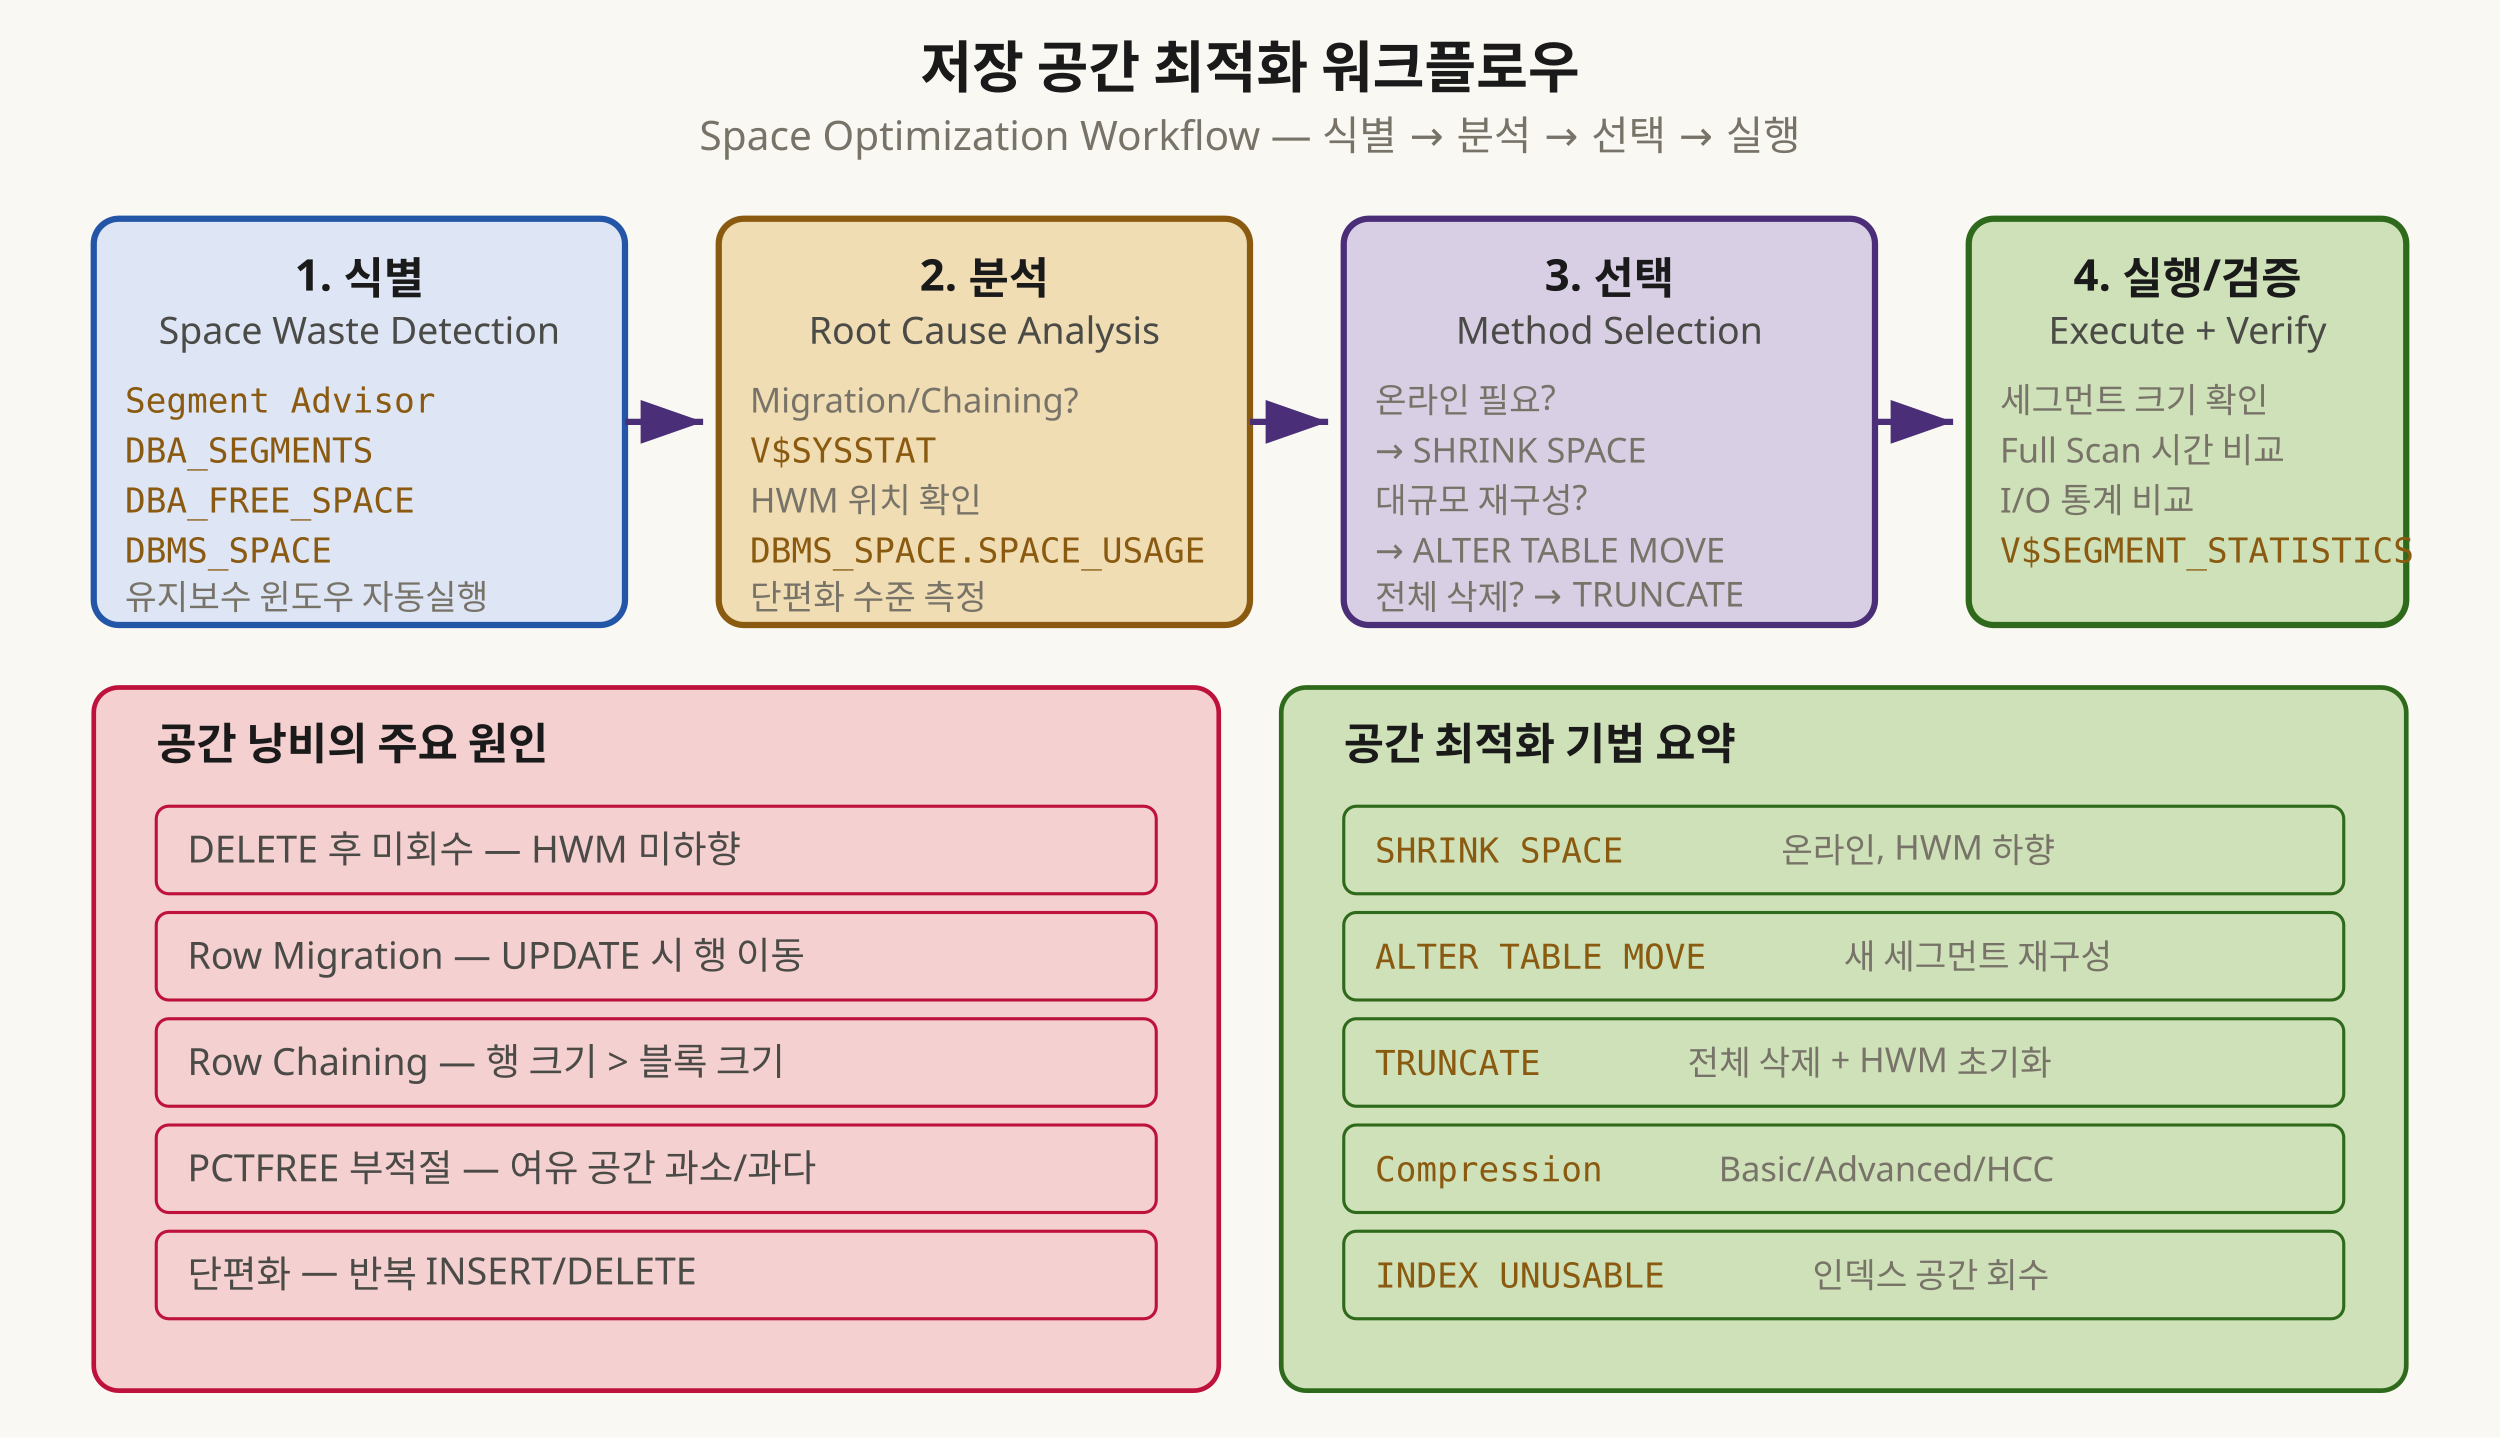
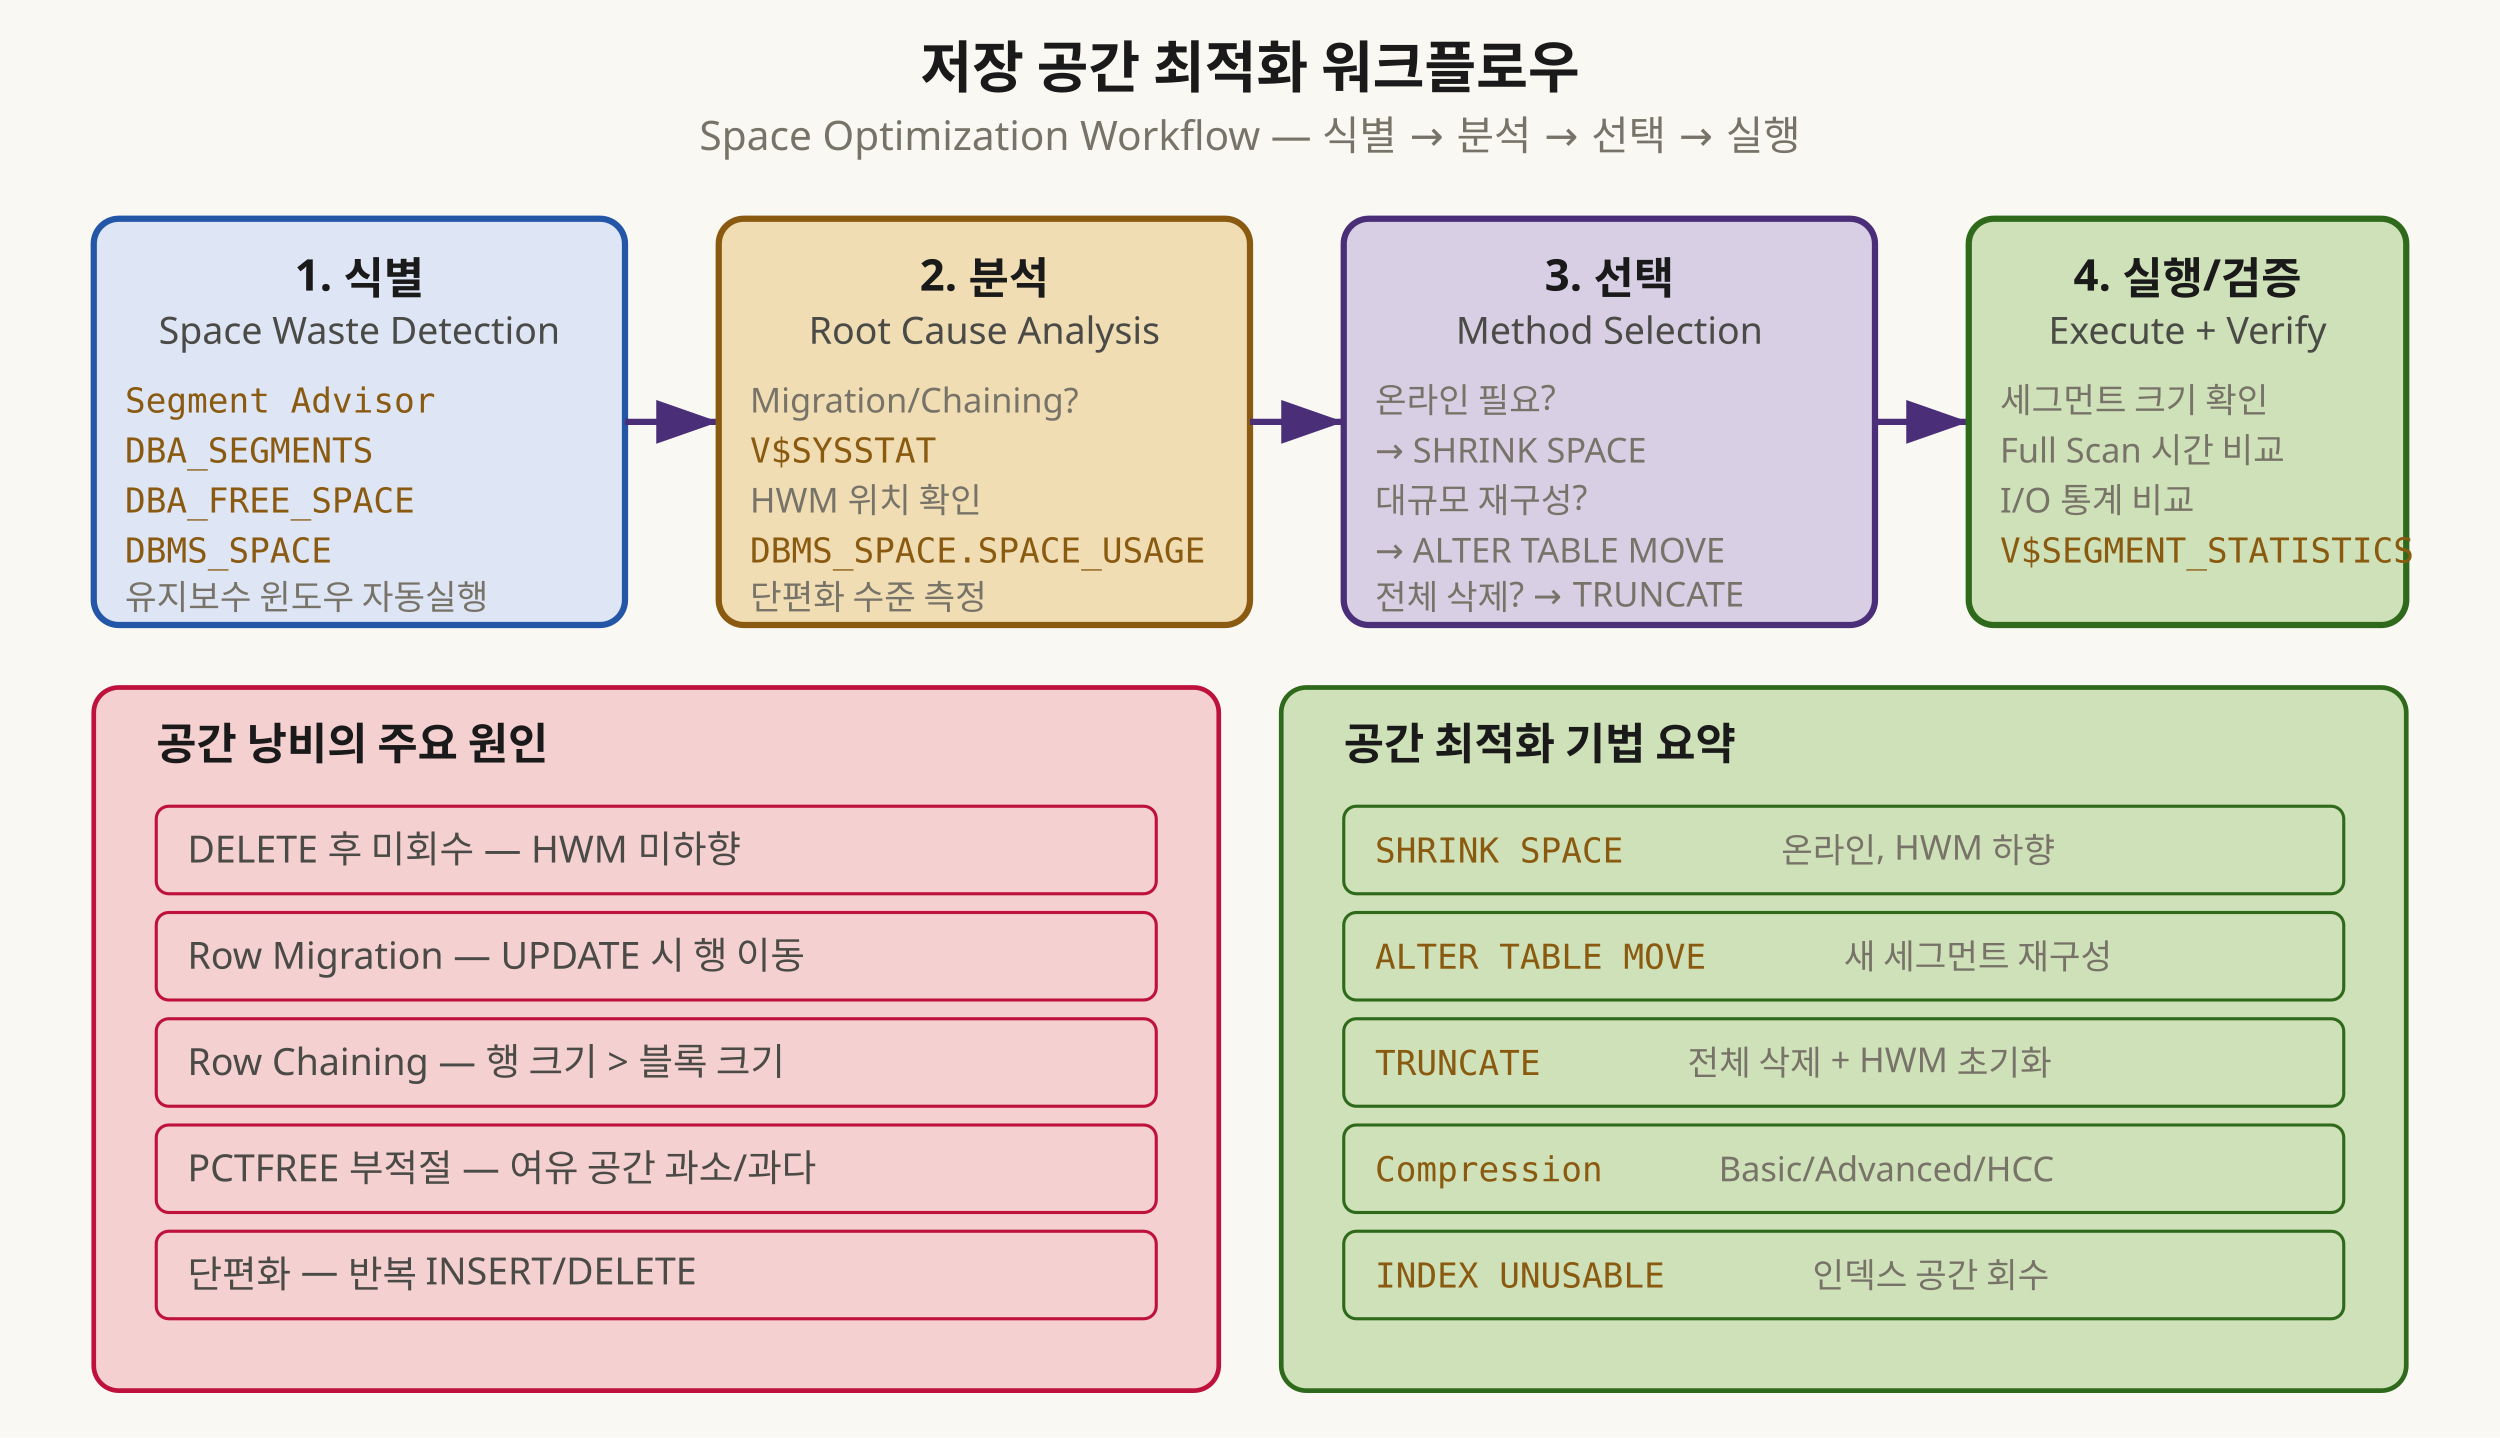
<svg xmlns="http://www.w3.org/2000/svg" viewBox="0 0 800 460">
  <rect x="0" y="0" width="100%" height="100%" fill="#faf8f3" />
  <style>
    text { font-family: 'Pretendard', 'Segoe UI', sans-serif; fill: #1a1a1a; }
    .title { font-size: 18px; font-weight: 700; }
    .subtitle { font-size: 13px; fill: #787368; }
    .label { font-size: 14px; font-weight: 600; }
    .sublabel { font-size: 12px; fill: #4a4a46; }
    .code { font-family: 'Consolas', monospace; font-size: 11px; fill: #8a5a10; }
    .small { font-size: 11px; fill: #787368; }
    .box { rx: 8; ry: 8; }
  </style>
  <defs>
    <marker id="ah" markerWidth="10" markerHeight="7" refX="10" refY="3.5" orient="auto">
      <polygon points="0 0, 10 3.5, 0 7" fill="#4a2e78" />
    </marker>
  </defs>
  <text x="400" y="28" text-anchor="middle" class="title">저장 공간 최적화 워크플로우</text>
  <text x="400" y="48" text-anchor="middle" class="subtitle">Space Optimization Workflow — 식별 → 분석 → 선택 → 실행</text>
  <rect x="30" y="70" width="170" height="130" class="box" fill="#dee5f5" stroke="#2456a8" stroke-width="2" />
  <text x="115" y="93" text-anchor="middle" class="label" fill="#2456a8">1. 식별</text>
  <text x="115" y="110" text-anchor="middle" class="sublabel">Space Waste Detection</text>
  <text x="40" y="132" class="code">Segment Advisor</text>
  <text x="40" y="148" class="code">DBA_SEGMENTS</text>
  <text x="40" y="164" class="code">DBA_FREE_SPACE</text>
  <text x="40" y="180" class="code">DBMS_SPACE</text>
  <text x="40" y="195" class="small">유지보수 윈도우 자동실행</text>
-   <line x1="200" y1="135" x2="225" y2="135" stroke="#4a2e78" stroke-width="2" fill="none" marker-end="url(#ah)" />
+   <line x1="200" y1="135" x2="230" y2="135" stroke="#4a2e78" stroke-width="2" fill="none" marker-end="url(#ah)" />
  <rect x="230" y="70" width="170" height="130" class="box" fill="#f0ddb3" stroke="#8a5a10" stroke-width="2" />
  <text x="315" y="93" text-anchor="middle" class="label" fill="#8a5a10">2. 분석</text>
  <text x="315" y="110" text-anchor="middle" class="sublabel">Root Cause Analysis</text>
  <text x="240" y="132" class="small">Migration/Chaining?</text>
  <text x="240" y="148" class="code">V$SYSSTAT</text>
  <text x="240" y="164" class="small">HWM 위치 확인</text>
  <text x="240" y="180" class="code">DBMS_SPACE.SPACE_USAGE</text>
  <text x="240" y="195" class="small">단편화 수준 측정</text>
-   <line x1="400" y1="135" x2="425" y2="135" stroke="#4a2e78" stroke-width="2" fill="none" marker-end="url(#ah)" />
+   <line x1="400" y1="135" x2="430" y2="135" stroke="#4a2e78" stroke-width="2" fill="none" marker-end="url(#ah)" />
  <rect x="430" y="70" width="170" height="130" class="box" fill="#d8cfe5" stroke="#4a2e78" stroke-width="2" />
  <text x="515" y="93" text-anchor="middle" class="label" fill="#4a2e78">3. 선택</text>
  <text x="515" y="110" text-anchor="middle" class="sublabel">Method Selection</text>
  <text x="440" y="132" class="small">온라인 필요?</text>
  <text x="440" y="148" class="small">→ SHRINK SPACE</text>
  <text x="440" y="164" class="small">대규모 재구성?</text>
  <text x="440" y="180" class="small">→ ALTER TABLE MOVE</text>
  <text x="440" y="195" class="small">전체 삭제? → TRUNCATE</text>
-   <line x1="600" y1="135" x2="625" y2="135" stroke="#4a2e78" stroke-width="2" fill="none" marker-end="url(#ah)" />
+   <line x1="600" y1="135" x2="630" y2="135" stroke="#4a2e78" stroke-width="2" fill="none" marker-end="url(#ah)" />
  <rect x="630" y="70" width="140" height="130" class="box" fill="#cfe1b8" stroke="#2f6a1c" stroke-width="2" />
  <text x="700" y="93" text-anchor="middle" class="label" fill="#2f6a1c">4. 실행/검증</text>
  <text x="700" y="110" text-anchor="middle" class="sublabel">Execute + Verify</text>
  <text x="640" y="132" class="small">세그먼트 크기 확인</text>
  <text x="640" y="148" class="small">Full Scan 시간 비교</text>
  <text x="640" y="164" class="small">I/O 통계 비교</text>
  <text x="640" y="180" class="code">V$SEGMENT_STATISTICS</text>
  <rect x="30" y="220" width="360" height="225" class="box" fill="#f5d0d0" stroke="#be123c" stroke-width="1.5" />
  <text x="50" y="243" class="label" fill="#be123c">공간 낭비의 주요 원인</text>
  <rect x="50" y="258" width="320" height="28" fill="#f5d0d0" stroke="#be123c" stroke-width="1" rx="4" />
  <text x="60" y="276" class="sublabel">DELETE 후 미회수 — HWM 미하향</text>
  <rect x="50" y="292" width="320" height="28" fill="#f5d0d0" stroke="#be123c" stroke-width="1" rx="4" />
  <text x="60" y="310" class="sublabel">Row Migration — UPDATE 시 행 이동</text>
  <rect x="50" y="326" width="320" height="28" fill="#f5d0d0" stroke="#be123c" stroke-width="1" rx="4" />
  <text x="60" y="344" class="sublabel">Row Chaining — 행 크기 &gt; 블록 크기</text>
  <rect x="50" y="360" width="320" height="28" fill="#f5d0d0" stroke="#be123c" stroke-width="1" rx="4" />
  <text x="60" y="378" class="sublabel">PCTFREE 부적절 — 여유 공간 과소/과다</text>
  <rect x="50" y="394" width="320" height="28" fill="#f5d0d0" stroke="#be123c" stroke-width="1" rx="4" />
  <text x="60" y="412" class="sublabel">단편화 — 반복 INSERT/DELETE</text>
  <rect x="410" y="220" width="360" height="225" class="box" fill="#cfe1b8" stroke="#2f6a1c" stroke-width="1.5" />
  <text x="430" y="243" class="label" fill="#2f6a1c">공간 최적화 기법 요약</text>
  <rect x="430" y="258" width="320" height="28" fill="#cfe1b8" stroke="#2f6a1c" stroke-width="1" rx="4" />
  <text x="440" y="276" class="code">SHRINK SPACE</text>
  <text x="570" y="276" class="small">온라인, HWM 하향</text>
  <rect x="430" y="292" width="320" height="28" fill="#cfe1b8" stroke="#2f6a1c" stroke-width="1" rx="4" />
  <text x="440" y="310" class="code">ALTER TABLE MOVE</text>
  <text x="590" y="310" class="small">새 세그먼트 재구성</text>
  <rect x="430" y="326" width="320" height="28" fill="#cfe1b8" stroke="#2f6a1c" stroke-width="1" rx="4" />
  <text x="440" y="344" class="code">TRUNCATE</text>
  <text x="540" y="344" class="small">전체 삭제 + HWM 초기화</text>
  <rect x="430" y="360" width="320" height="28" fill="#cfe1b8" stroke="#2f6a1c" stroke-width="1" rx="4" />
  <text x="440" y="378" class="code">Compression</text>
  <text x="550" y="378" class="small">Basic/Advanced/HCC</text>
  <rect x="430" y="394" width="320" height="28" fill="#cfe1b8" stroke="#2f6a1c" stroke-width="1" rx="4" />
  <text x="440" y="412" class="code">INDEX UNUSABLE</text>
  <text x="580" y="412" class="small">인덱스 공간 회수</text>
</svg>
